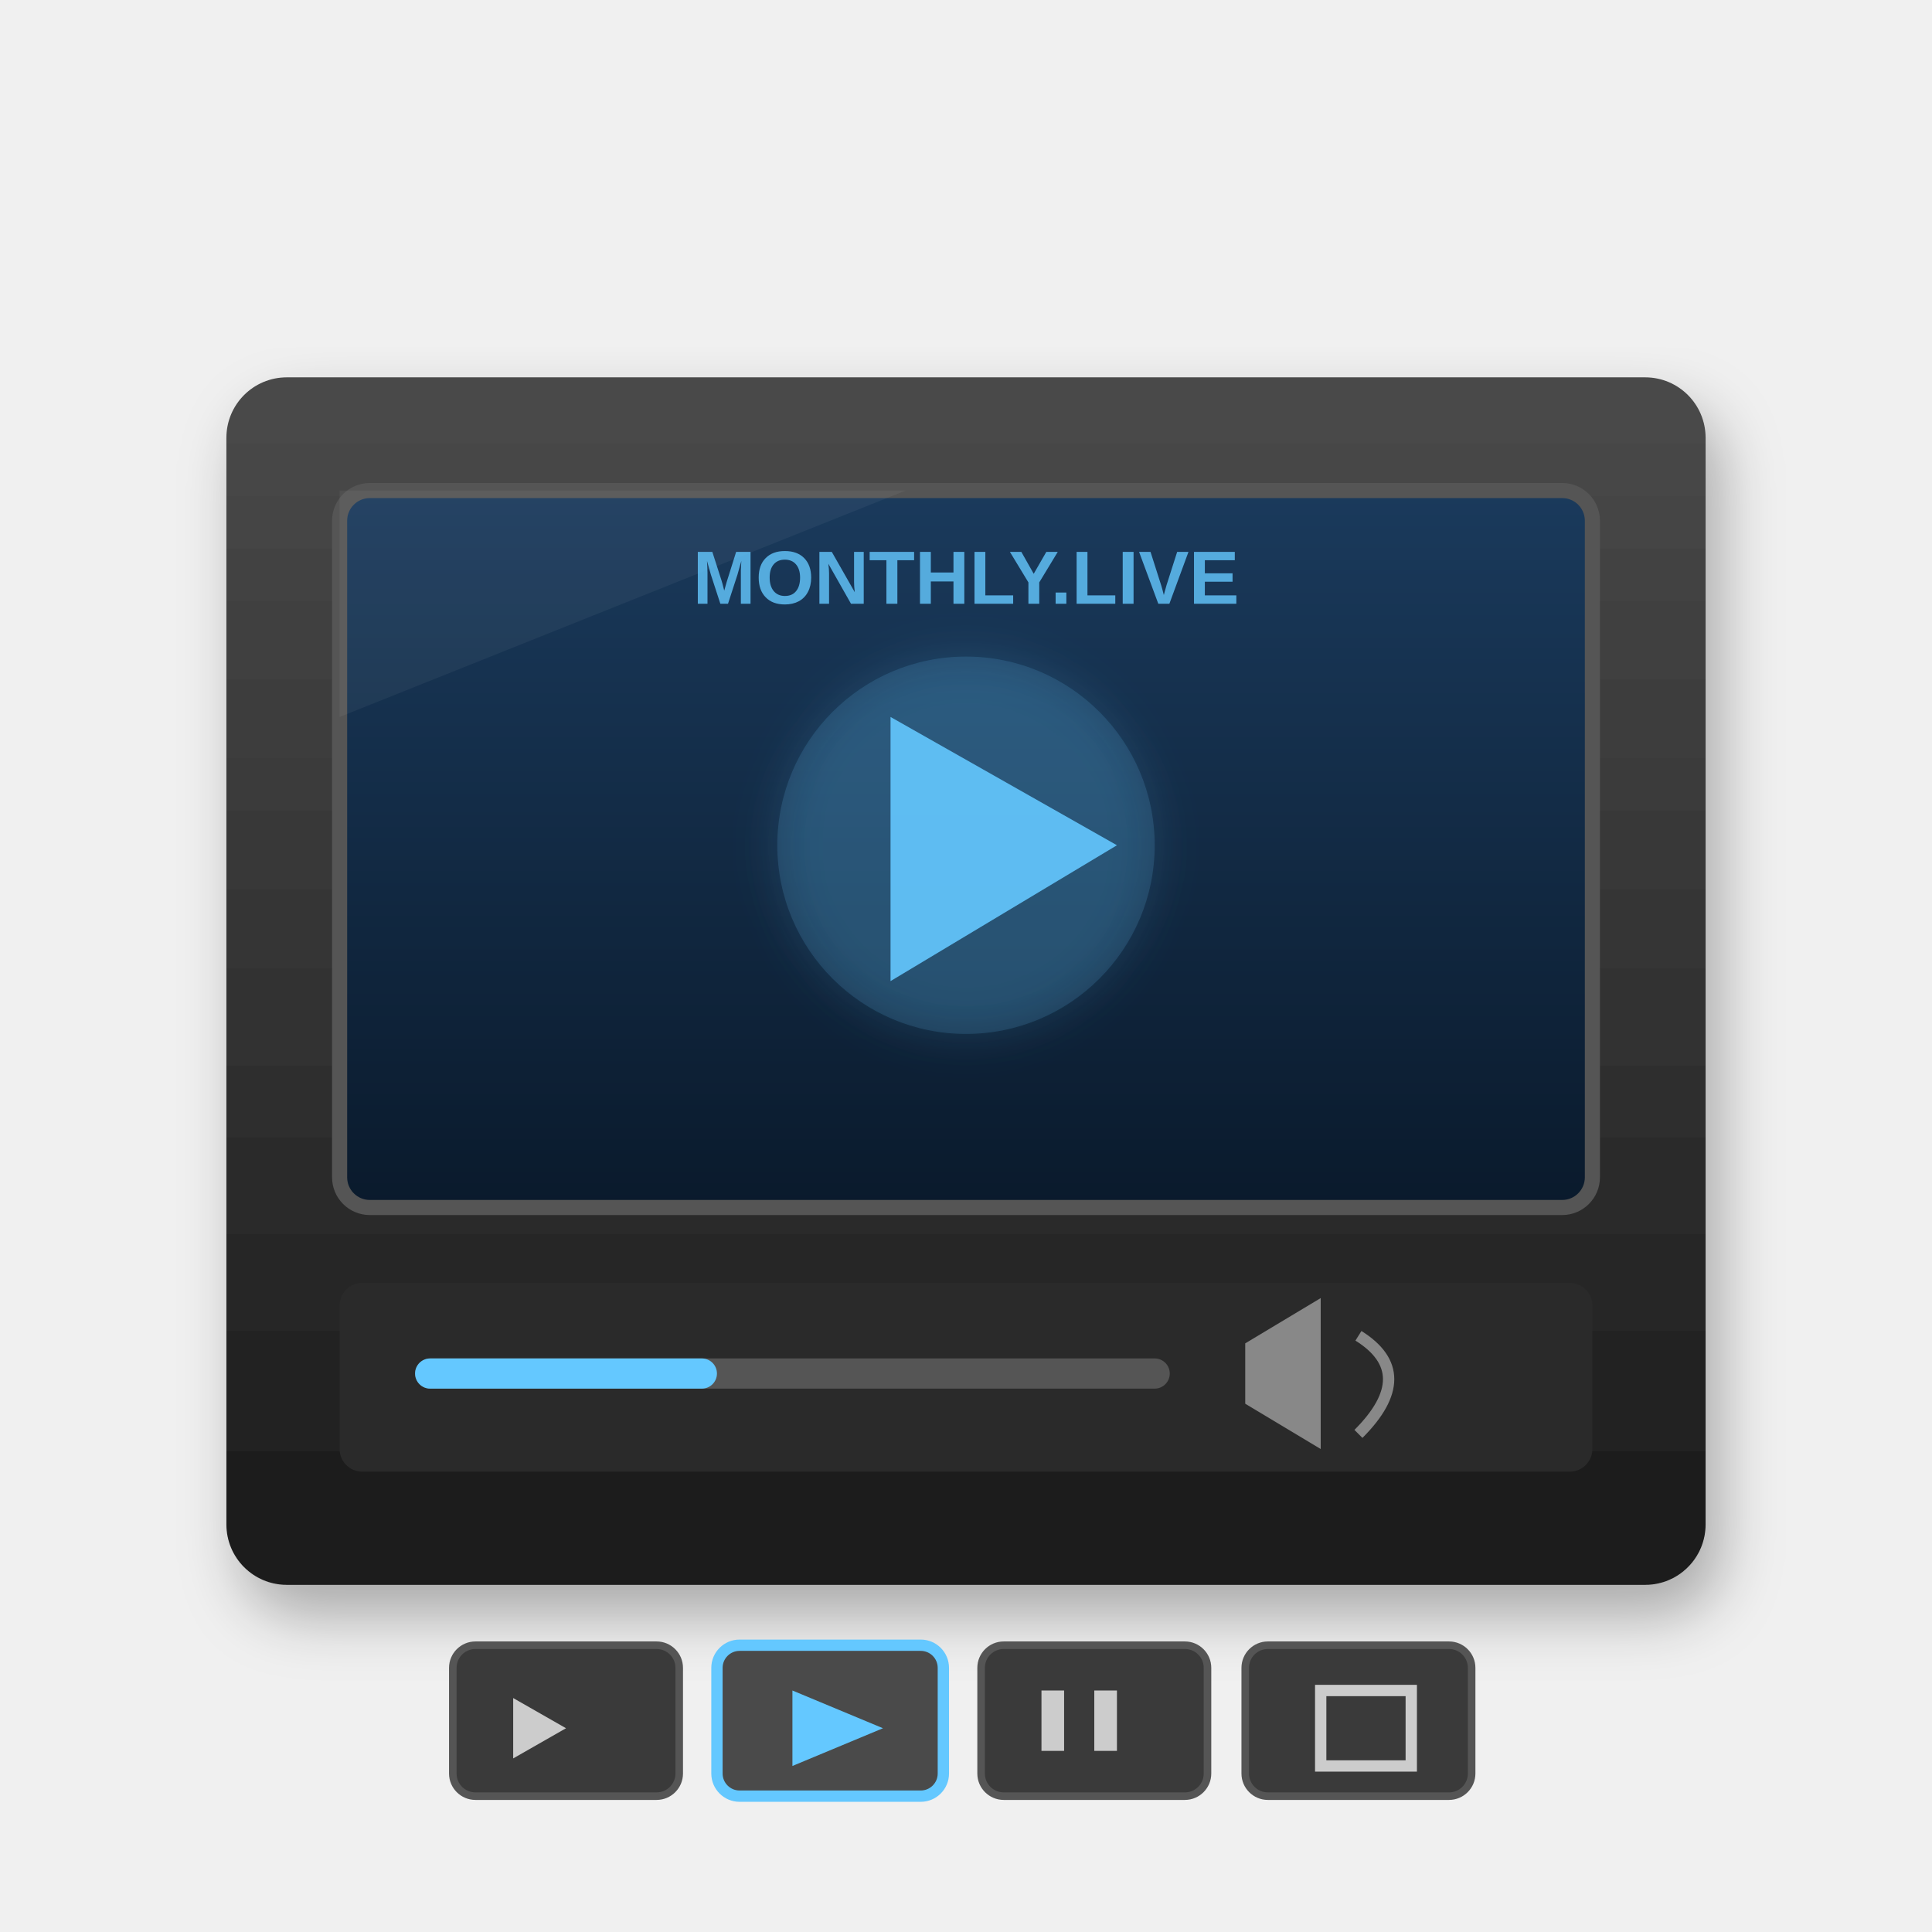
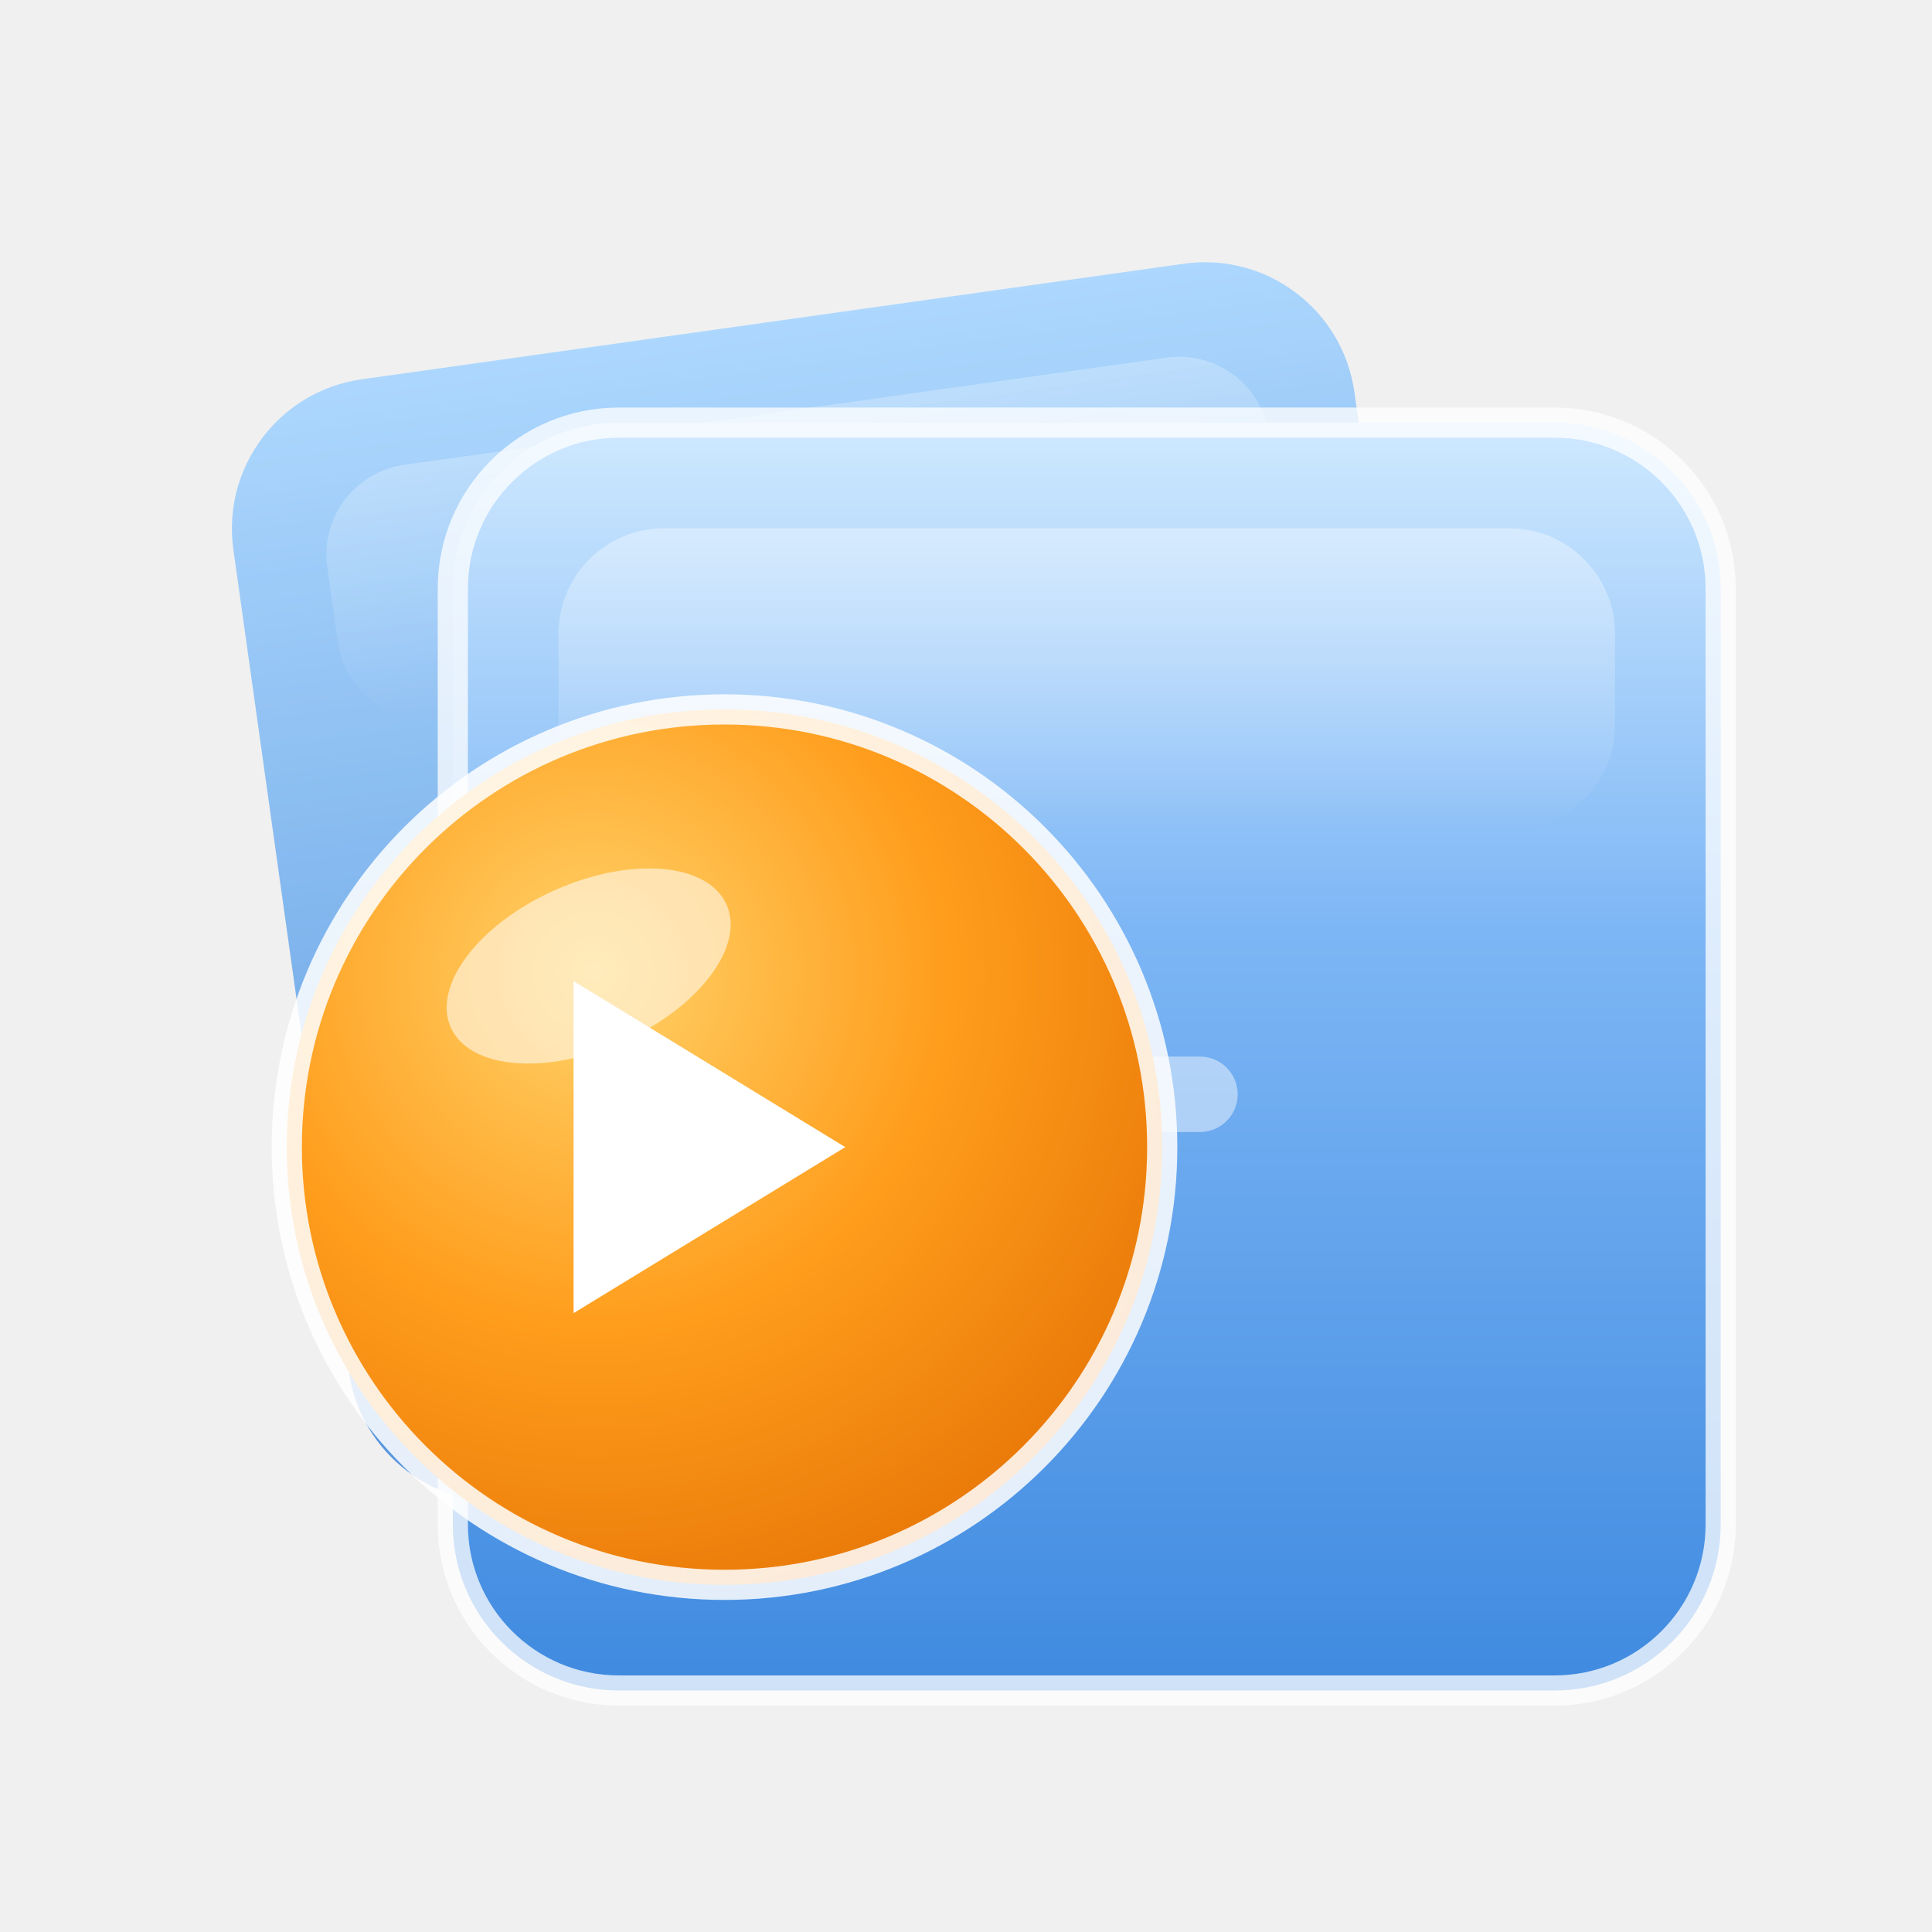
<svg xmlns="http://www.w3.org/2000/svg" viewBox="0 0 256 256" width="256" height="256">
  <defs>
-     <linearGradient id="playerGrad" x1="0%" y1="0%" x2="0%" y2="100%">
-       <stop offset="0%" style="stop-color:#4a4a4a" />
-       <stop offset="50%" style="stop-color:#333333" />
-       <stop offset="100%" style="stop-color:#1a1a1a" />
+     <linearGradient id="tileBack" x1="0" y1="0" x2="0" y2="1">
+       <stop offset="0" stop-color="#a5d4ff" />
+       <stop offset="1" stop-color="#3f86d8" />
    </linearGradient>
-     <linearGradient id="screenGrad" x1="0%" y1="0%" x2="0%" y2="100%">
-       <stop offset="0%" style="stop-color:#1a3a5c" />
-       <stop offset="100%" style="stop-color:#0a1a2c" />
+     <linearGradient id="tileFront" x1="0" y1="0" x2="0" y2="1">
+       <stop offset="0" stop-color="#cfe9ff" />
+       <stop offset="0.4" stop-color="#7db6f5" />
+       <stop offset="1" stop-color="#3f8ae0" />
    </linearGradient>
-     <linearGradient id="glowGrad" x1="0%" y1="0%" x2="0%" y2="100%">
-       <stop offset="0%" style="stop-color:rgba(100,200,255,0.3)" />
-       <stop offset="100%" style="stop-color:rgba(100,200,255,0)" />
+     <radialGradient id="disc" cx="0.35" cy="0.3" r="0.9">
+       <stop offset="0" stop-color="#ffd36a" />
+       <stop offset="0.45" stop-color="#ff9d1c" />
+       <stop offset="1" stop-color="#e06a00" />
+     </radialGradient>
+     <linearGradient id="shine" x1="0" y1="0" x2="0" y2="1">
+       <stop offset="0" stop-color="rgba(255,255,255,0.75)" />
+       <stop offset="1" stop-color="rgba(255,255,255,0)" />
    </linearGradient>
-     <filter id="playerShadow" x="-10%" y="-5%" width="120%" height="120%">
-       <feDropShadow dx="2" dy="4" stdDeviation="4" flood-opacity="0.3" />
-     </filter>
-     <filter id="glowFilter" x="-20%" y="-20%" width="140%" height="140%">
-       <feGaussianBlur stdDeviation="3" result="blur" />
-       <feComposite in="SourceGraphic" in2="blur" operator="over" />
-     </filter>
  </defs>
-   <rect x="30" y="50" width="196" height="160" rx="8" fill="url(#playerGrad)" filter="url(#playerShadow)" />
-   <rect x="45" y="65" width="166" height="95" rx="4" fill="url(#screenGrad)" stroke="#555" stroke-width="2" />
-   <circle cx="128" cy="112" r="25" fill="rgba(100,200,255,0.15)" filter="url(#glowFilter)" />
-   <polygon points="118,95 118,130 148,112" fill="#64c8ff" opacity="0.9" />
-   <path d="M45,65 L45,95 L120,65 Z" fill="white" opacity="0.05" />
-   <rect x="45" y="170" width="166" height="25" rx="3" fill="#2a2a2a" />
-   <polygon points="165,178 170,175 175,172 175,192 170,189 165,186" fill="#888" />
-   <path d="M180,177 Q188,182 180,190" fill="none" stroke="#888" stroke-width="1.5" />
-   <rect x="55" y="180" width="100" height="4" rx="2" fill="#555" />
-   <rect x="55" y="180" width="40" height="4" rx="2" fill="#64c8ff" />
-   <rect x="60" y="218" width="30" height="20" rx="3" fill="#3a3a3a" stroke="#555" stroke-width="1" />
-   <polygon points="68,225 68,233 75,229" fill="#ccc" />
-   <rect x="95" y="218" width="30" height="20" rx="3" fill="#4a4a4a" stroke="#64c8ff" stroke-width="1.5" />
-   <polygon points="105,224 105,234 117,229" fill="#64c8ff" />
-   <rect x="130" y="218" width="30" height="20" rx="3" fill="#3a3a3a" stroke="#555" stroke-width="1" />
-   <rect x="138" y="224" width="3" height="8" fill="#ccc" />
-   <rect x="145" y="224" width="3" height="8" fill="#ccc" />
-   <rect x="165" y="218" width="30" height="20" rx="3" fill="#3a3a3a" stroke="#555" stroke-width="1" />
-   <polygon points="175,224 187,224 187,234 175,234" fill="none" stroke="#ccc" stroke-width="1.5" />
-   <text x="128" y="80" text-anchor="middle" fill="#64c8ff" font-family="Arial" font-size="10" font-weight="bold" opacity="0.8">MONTHLY.LIVE</text>
+   <g transform="rotate(-8 112 118)">
+     <rect x="38" y="42" width="150" height="150" rx="20" fill="url(#tileBack)" opacity="0.9" />
+     <rect x="50" y="54" width="126" height="34" rx="12" fill="url(#shine)" opacity="0.35" />
+   </g>
+   <g>
+     <rect x="60" y="56" width="168" height="168" rx="22" fill="url(#tileFront)" stroke="rgba(255,255,255,0.75)" stroke-width="4" />
+     <rect x="74" y="70" width="140" height="40" rx="14" fill="url(#shine)" opacity="0.5" />
+     <rect x="84" y="140" width="80" height="10" rx="5" fill="rgba(255,255,255,0.45)" />
+     <rect x="84" y="162" width="58" height="10" rx="5" fill="rgba(255,255,255,0.35)" />
+   </g>
+   <circle cx="96" cy="152" r="58" fill="url(#disc)" stroke="rgba(255,255,255,0.85)" stroke-width="4" />
+   <ellipse cx="78" cy="128" rx="20" ry="11" fill="rgba(255,255,255,0.55)" transform="rotate(-24 78 128)" />
+   <polygon points="76,130 76,174 112,152" fill="#fff" />
</svg>
